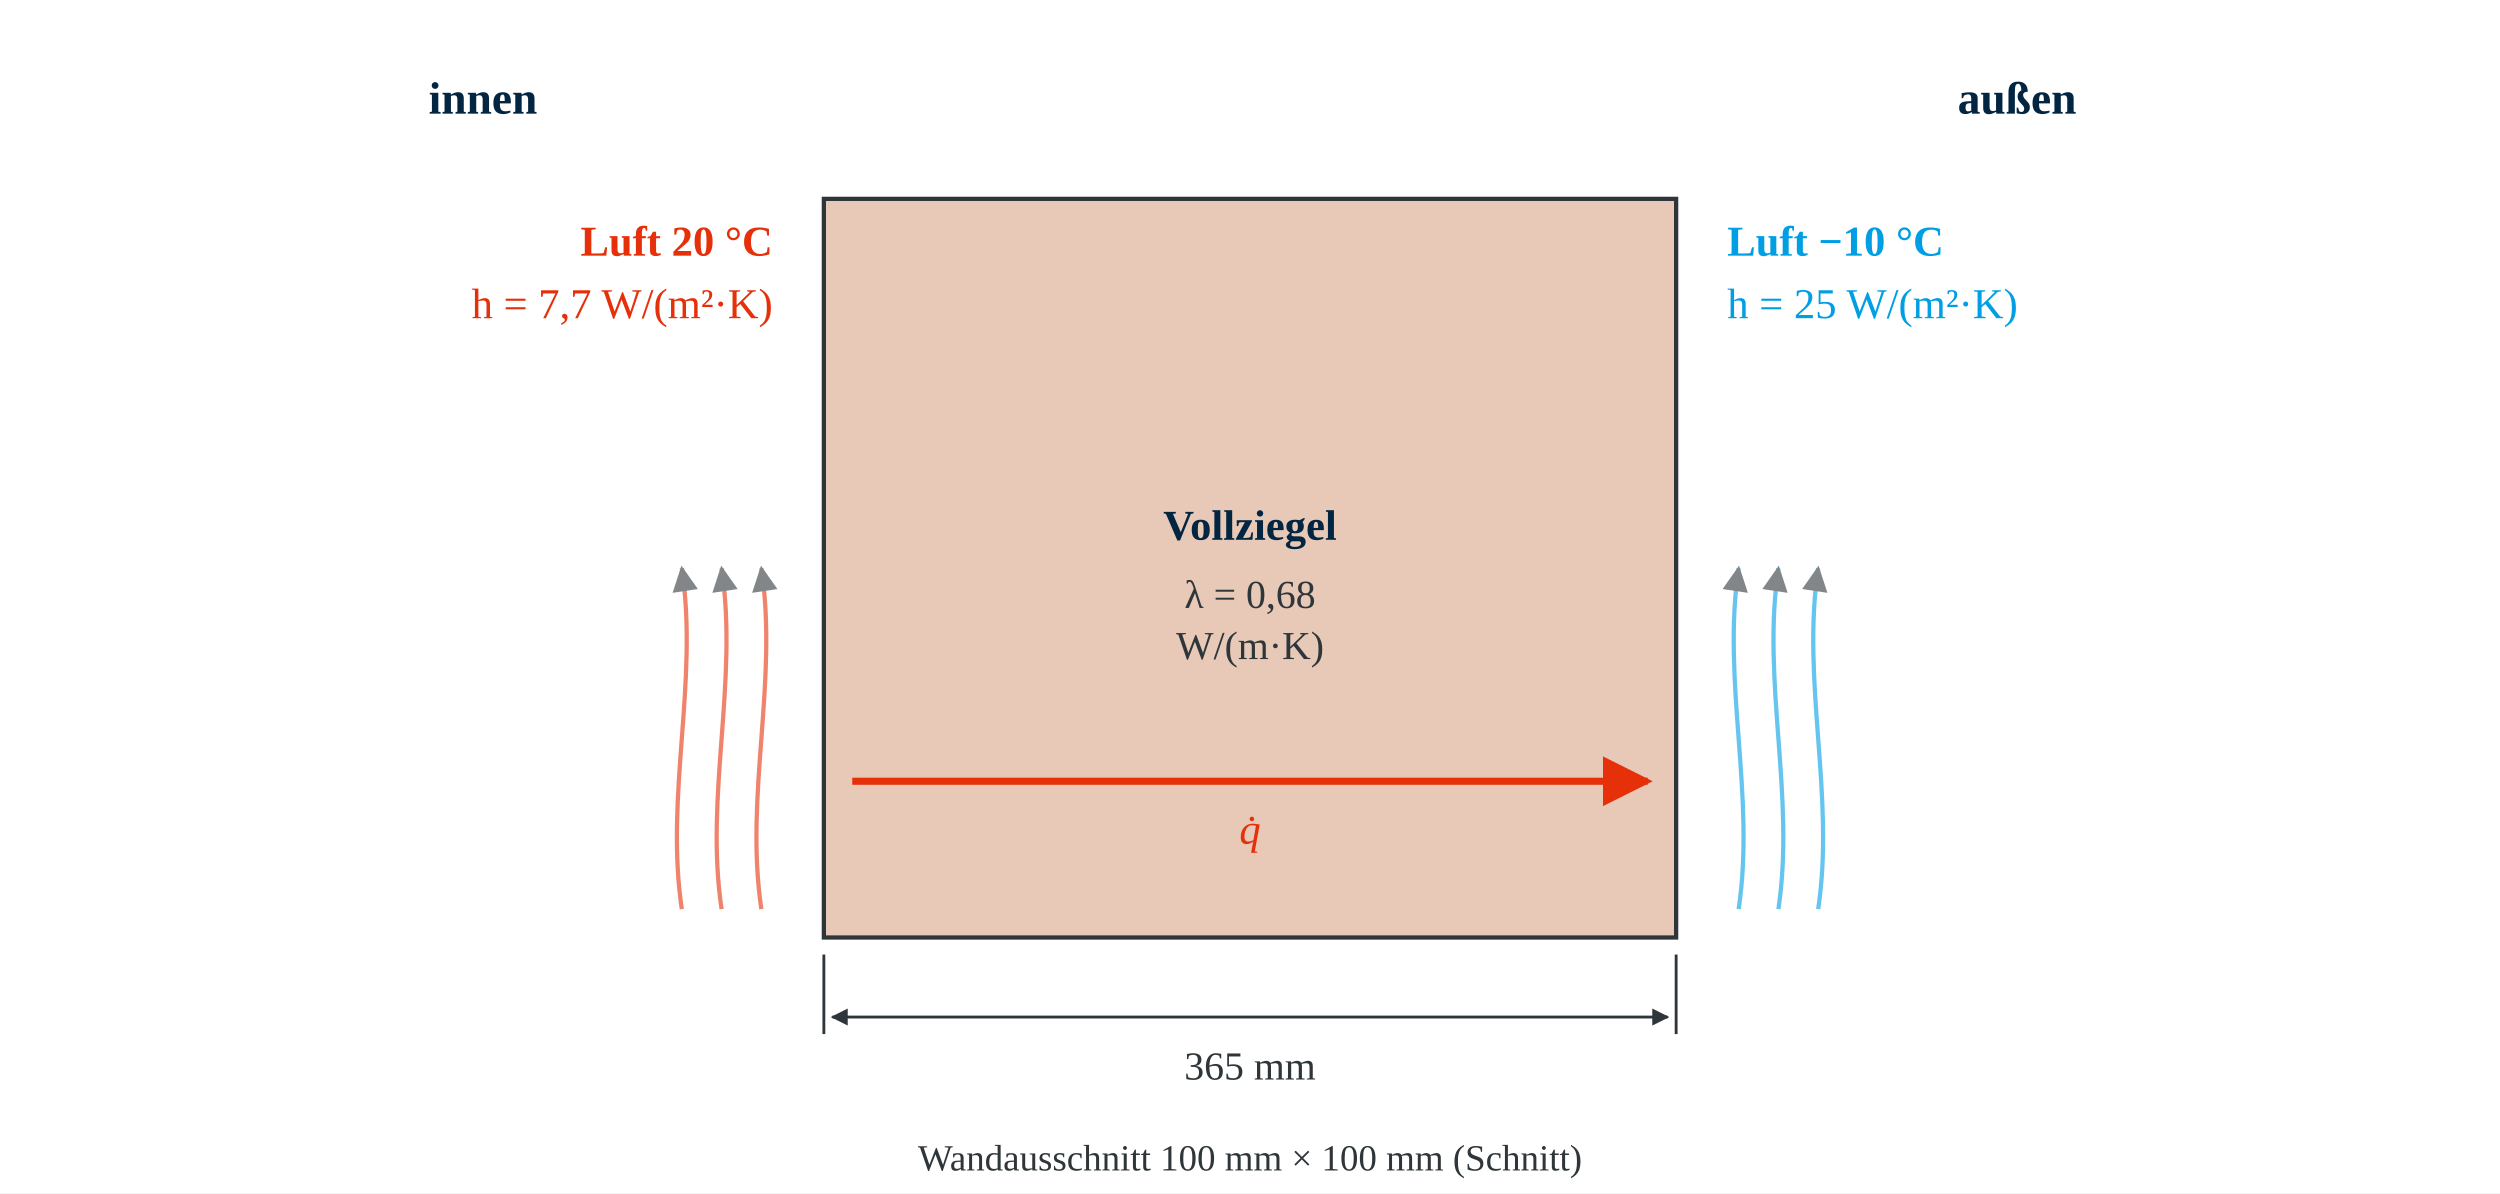
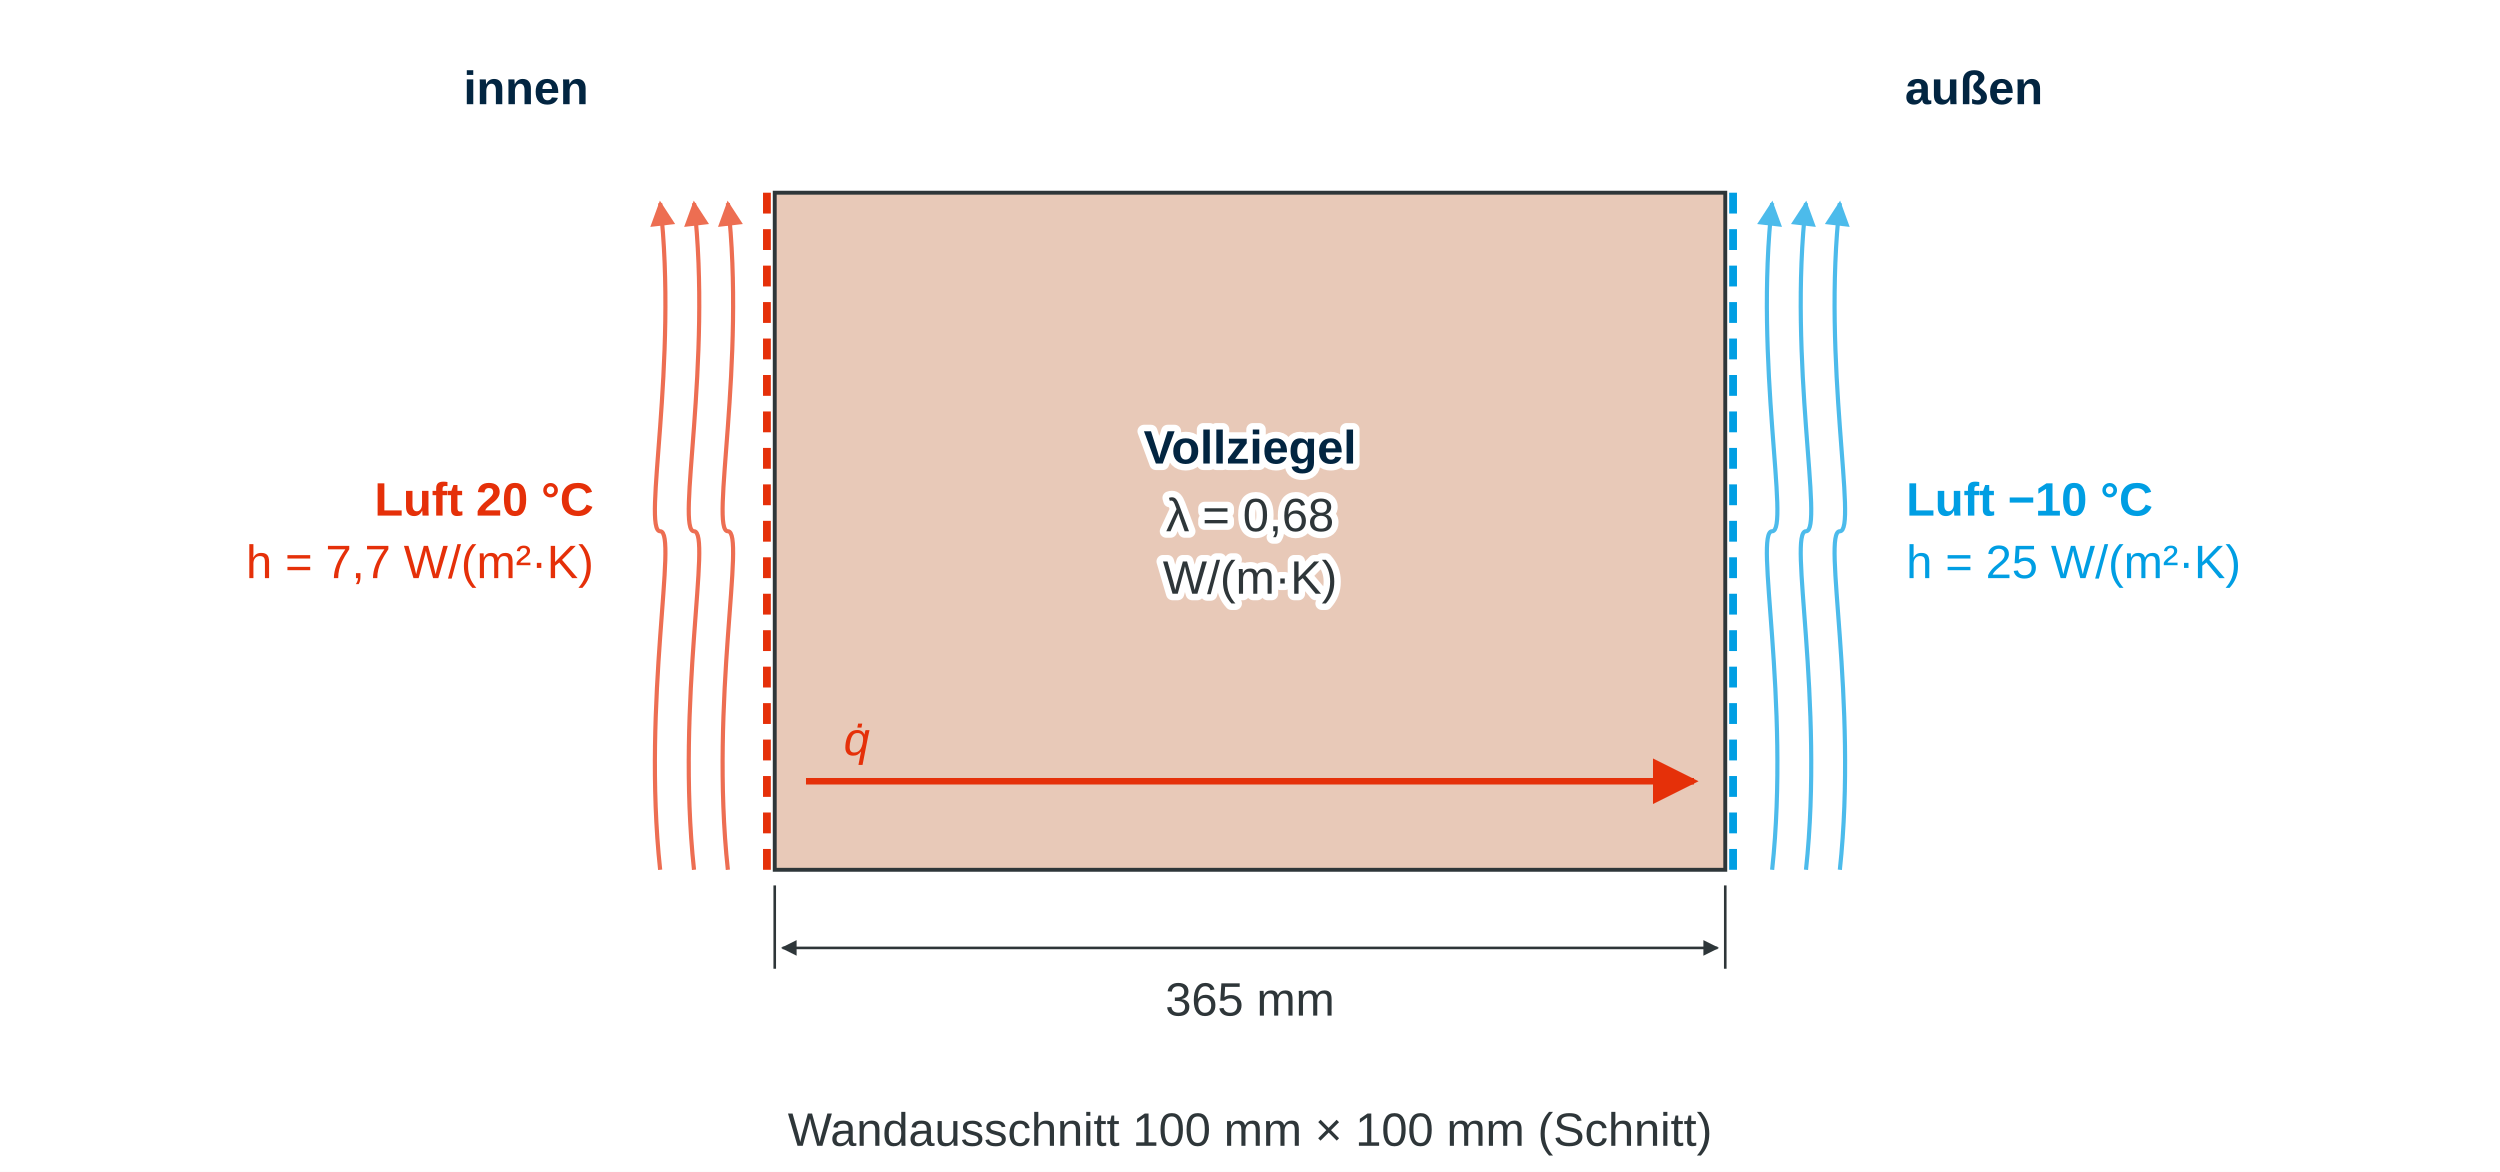
- <svg xmlns="http://www.w3.org/2000/svg" viewBox="0 0 880 420" width="880" height="420" font-family="Source Sans Pro, Source Sans 3, Arial, sans-serif">
-   <rect width="880" height="420" fill="white" />
+ <svg xmlns="http://www.w3.org/2000/svg" viewBox="0 0 960 450" width="960" height="450" font-family="'Source Sans Pro', 'Source Sans 3', Arial, sans-serif">
+   <rect width="960" height="450" fill="white" />
  <defs>
-     <marker id="pf" viewBox="0 0 10 10" refX="9" refY="5" markerWidth="7" markerHeight="7" orient="auto-start-reverse">
+     <marker id="pf" viewBox="0 0 10 10" refX="9" refY="5" markerWidth="7" markerHeight="7" orient="auto">
      <path d="M0,0 L10,5 L0,10 z" fill="#E53009" />
    </marker>
    <marker id="pm" viewBox="0 0 10 10" refX="9" refY="5" markerWidth="6" markerHeight="6" orient="auto-start-reverse">
      <path d="M0,0 L10,5 L0,10 z" fill="#2E3639" />
    </marker>
+     <marker id="plr" viewBox="0 0 10 10" refX="9" refY="5" markerWidth="6" markerHeight="6" orient="auto">
+       <path d="M0,0 L10,5 L0,10 z" fill="#E53009" />
+     </marker>
+     <marker id="plc" viewBox="0 0 10 10" refX="9" refY="5" markerWidth="6" markerHeight="6" orient="auto">
+       <path d="M0,0 L10,5 L0,10 z" fill="#009EE3" />
+     </marker>
    <pattern id="eps" width="14" height="14" patternUnits="userSpaceOnUse">
      <circle cx="7" cy="7" r="3" fill="none" stroke="#009EE3" stroke-width="1" opacity="0.5" />
    </pattern>
  </defs>
-   <rect x="290.0" y="70" width="300" height="260" fill="#e8c9b8" stroke="#2E3639" stroke-width="1.5" />
-   <text x="440.0" y="190.0" text-anchor="middle" font-size="15" font-weight="600" fill="#022541">Vollziegel</text>
-   <text x="440.0" y="214.0" text-anchor="middle" font-size="14" fill="#2E3639">λ = 0,68</text>
-   <text x="440.0" y="232.0" text-anchor="middle" font-size="14" fill="#2E3639">W/(m·K)</text>
-   <line x1="290.0" y1="336" x2="290.0" y2="364" stroke="#2E3639" />
-   <line x1="590.0" y1="336" x2="590.0" y2="364" stroke="#2E3639" />
-   <line x1="293.0" y1="358" x2="587.0" y2="358" stroke="#2E3639" marker-start="url(#pm)" marker-end="url(#pm)" />
-   <text x="440.0" y="380" text-anchor="middle" font-size="14" fill="#2E3639">365 mm</text>
-   <text x="170.0" y="40" text-anchor="middle" font-size="16" font-weight="700" fill="#022541">innen</text>
-   <text x="710.0" y="40" text-anchor="middle" font-size="16" font-weight="700" fill="#022541">außen</text>
-   <text x="272.0" y="90" text-anchor="end" font-size="15" fill="#E53009" font-weight="600">Luft 20 °C</text>
-   <text x="272.0" y="112" text-anchor="end" font-size="15" fill="#E53009">h = 7,7 W/(m²·K)</text>
-   <path d="M268.0,320 C262.0,280 274.0,240 268.0,200" fill="none" stroke="#E53009" stroke-width="1.5" opacity="0.6" marker-end="url(#pm)" />
-   <path d="M254.0,320 C248.0,280 260.0,240 254.0,200" fill="none" stroke="#E53009" stroke-width="1.5" opacity="0.6" marker-end="url(#pm)" />
-   <path d="M240.0,320 C234.0,280 246.0,240 240.0,200" fill="none" stroke="#E53009" stroke-width="1.5" opacity="0.6" marker-end="url(#pm)" />
-   <text x="608.0" y="90" text-anchor="start" font-size="15" fill="#009EE3" font-weight="600">Luft −10 °C</text>
-   <text x="608.0" y="112" text-anchor="start" font-size="15" fill="#009EE3">h = 25 W/(m²·K)</text>
-   <path d="M612.0,320 C618.0,280 606.0,240 612.0,200" fill="none" stroke="#009EE3" stroke-width="1.5" opacity="0.6" marker-end="url(#pm)" />
-   <path d="M626.0,320 C632.0,280 620.0,240 626.0,200" fill="none" stroke="#009EE3" stroke-width="1.5" opacity="0.6" marker-end="url(#pm)" />
-   <path d="M640.0,320 C646.0,280 634.0,240 640.0,200" fill="none" stroke="#009EE3" stroke-width="1.5" opacity="0.6" marker-end="url(#pm)" />
-   <line x1="300.0" y1="275.0" x2="580.0" y2="275.0" stroke="#E53009" stroke-width="2.5" marker-end="url(#pf)" />
-   <text x="440.0" y="297.0" text-anchor="middle" font-size="15" font-style="italic" fill="#E53009">q̇</text>
-   <text x="440.0" y="412" text-anchor="middle" font-size="13" fill="#2E3639">Wandausschnitt 100 mm × 100 mm (Schnitt)</text>
+   <rect x="297.5" y="74" width="365" height="260" fill="#e8c9b8" stroke="#2E3639" stroke-width="1.5" />
+   <text x="480" y="178" text-anchor="middle" font-size="18" fill="#022541" font-weight="700" stroke="white" stroke-width="5" stroke-linejoin="round" paint-order="stroke">Vollziegel</text>
+   <text x="480" y="204" text-anchor="middle" font-size="18" fill="#2E3639" stroke="white" stroke-width="5" stroke-linejoin="round" paint-order="stroke">λ = 0,68</text>
+   <text x="480" y="228" text-anchor="middle" font-size="18" fill="#2E3639" stroke="white" stroke-width="5" stroke-linejoin="round" paint-order="stroke">W/(m·K)</text>
+   <line x1="297.5" y1="340" x2="297.5" y2="372" stroke="#2E3639" />
+   <line x1="662.5" y1="340" x2="662.5" y2="372" stroke="#2E3639" />
+   <line x1="300.5" y1="364" x2="659.5" y2="364" stroke="#2E3639" marker-start="url(#pm)" marker-end="url(#pm)" />
+   <text x="480" y="390" text-anchor="middle" font-size="18" fill="#2E3639">365 mm</text>
+   <text x="202" y="40" text-anchor="middle" font-size="18" fill="#022541" font-weight="700">innen</text>
+   <text x="758" y="40" text-anchor="middle" font-size="18" fill="#022541" font-weight="700">außen</text>
+   <line x1="294.5" y1="74" x2="294.5" y2="334" stroke="#E53009" stroke-width="3" stroke-dasharray="8 6" />
+   <path d="M279.5,334 C272.5,269 286.5,204 279.5,204.0 S286.5,139 279.5,78" fill="none" stroke="#E53009" stroke-width="1.6" opacity="0.7" marker-end="url(#plr)" />
+   <path d="M266.5,334 C259.5,269 273.5,204 266.5,204.0 S273.5,139 266.5,78" fill="none" stroke="#E53009" stroke-width="1.6" opacity="0.7" marker-end="url(#plr)" />
+   <path d="M253.5,334 C246.5,269 260.5,204 253.5,204.0 S260.5,139 253.5,78" fill="none" stroke="#E53009" stroke-width="1.6" opacity="0.7" marker-end="url(#plr)" />
+   <text x="228" y="198" text-anchor="end" font-size="18" fill="#E53009" font-weight="700">Luft 20 °C</text>
+   <text x="228" y="222" text-anchor="end" font-size="18" fill="#E53009">h = 7,7 W/(m²·K)</text>
+   <line x1="665.5" y1="74" x2="665.5" y2="334" stroke="#009EE3" stroke-width="3" stroke-dasharray="8 6" />
+   <path d="M680.5,334 C687.5,269 673.5,204 680.5,204.0 S673.5,139 680.5,78" fill="none" stroke="#009EE3" stroke-width="1.6" opacity="0.7" marker-end="url(#plc)" />
+   <path d="M693.5,334 C700.5,269 686.5,204 693.5,204.0 S686.5,139 693.5,78" fill="none" stroke="#009EE3" stroke-width="1.6" opacity="0.7" marker-end="url(#plc)" />
+   <path d="M706.5,334 C713.5,269 699.5,204 706.5,204.0 S699.5,139 706.5,78" fill="none" stroke="#009EE3" stroke-width="1.6" opacity="0.7" marker-end="url(#plc)" />
+   <text x="732" y="198" text-anchor="start" font-size="18" fill="#009EE3" font-weight="700">Luft −10 °C</text>
+   <text x="732" y="222" text-anchor="start" font-size="18" fill="#009EE3">h = 25 W/(m²·K)</text>
+   <line x1="309.5" y1="300" x2="650.5" y2="300" stroke="#E53009" stroke-width="2.5" marker-end="url(#pf)" />
+   <text x="324" y="290" text-anchor="start" font-size="18" fill="#E53009" font-style="italic">q̇</text>
+   <text x="480" y="440" text-anchor="middle" font-size="18" fill="#2E3639">Wandausschnitt 100 mm × 100 mm (Schnitt)</text>
</svg>
